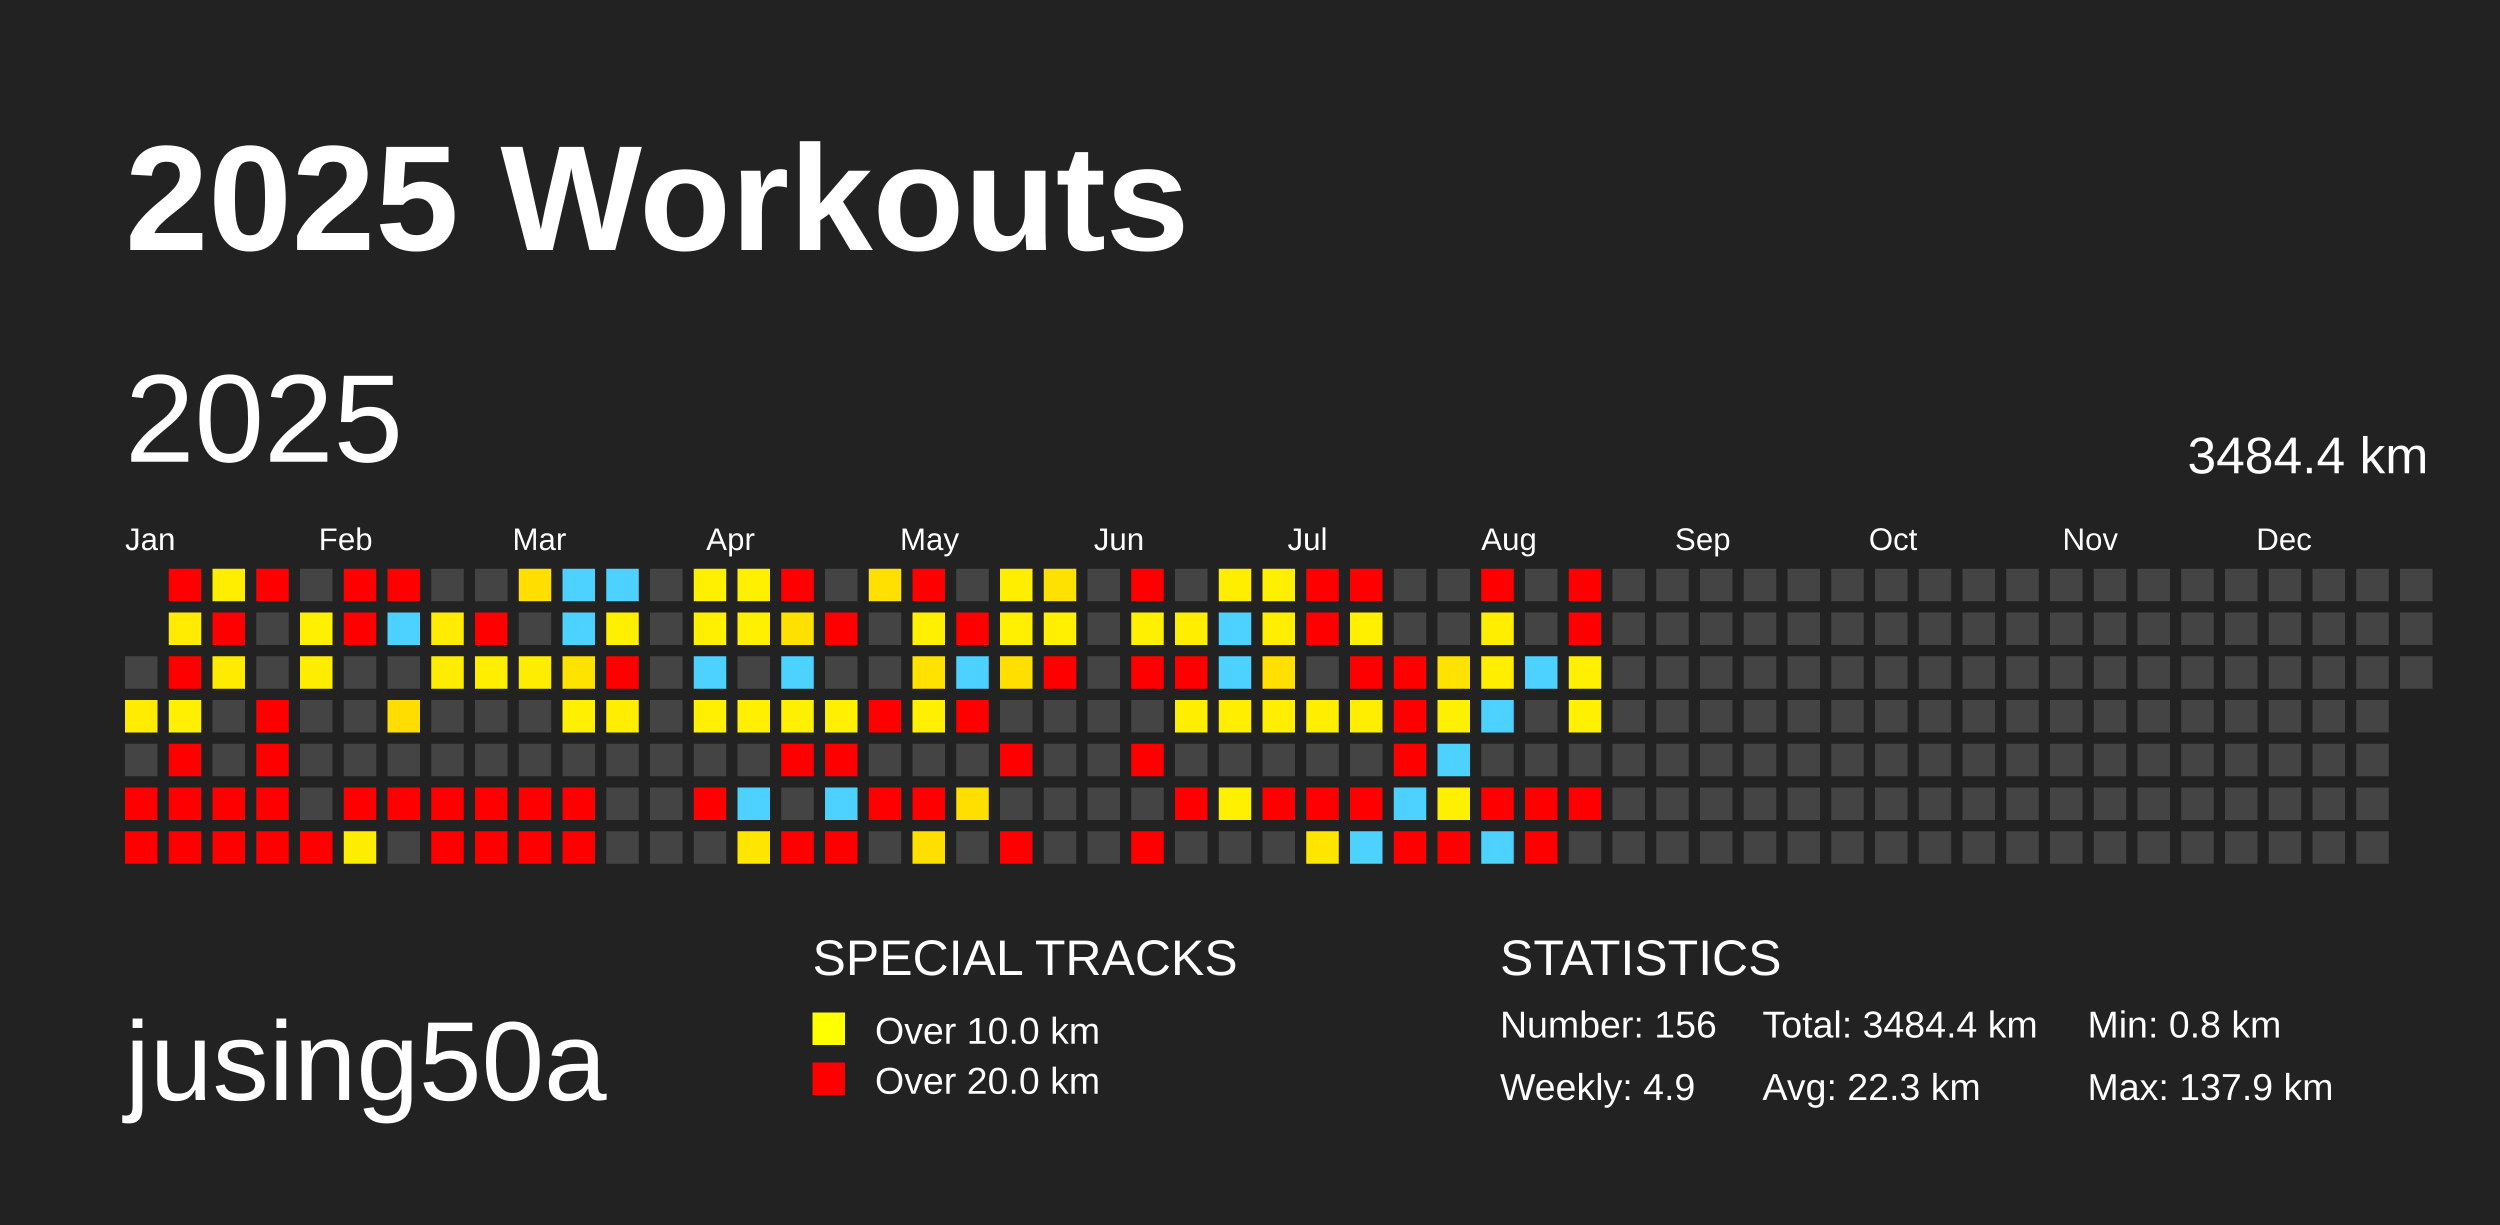
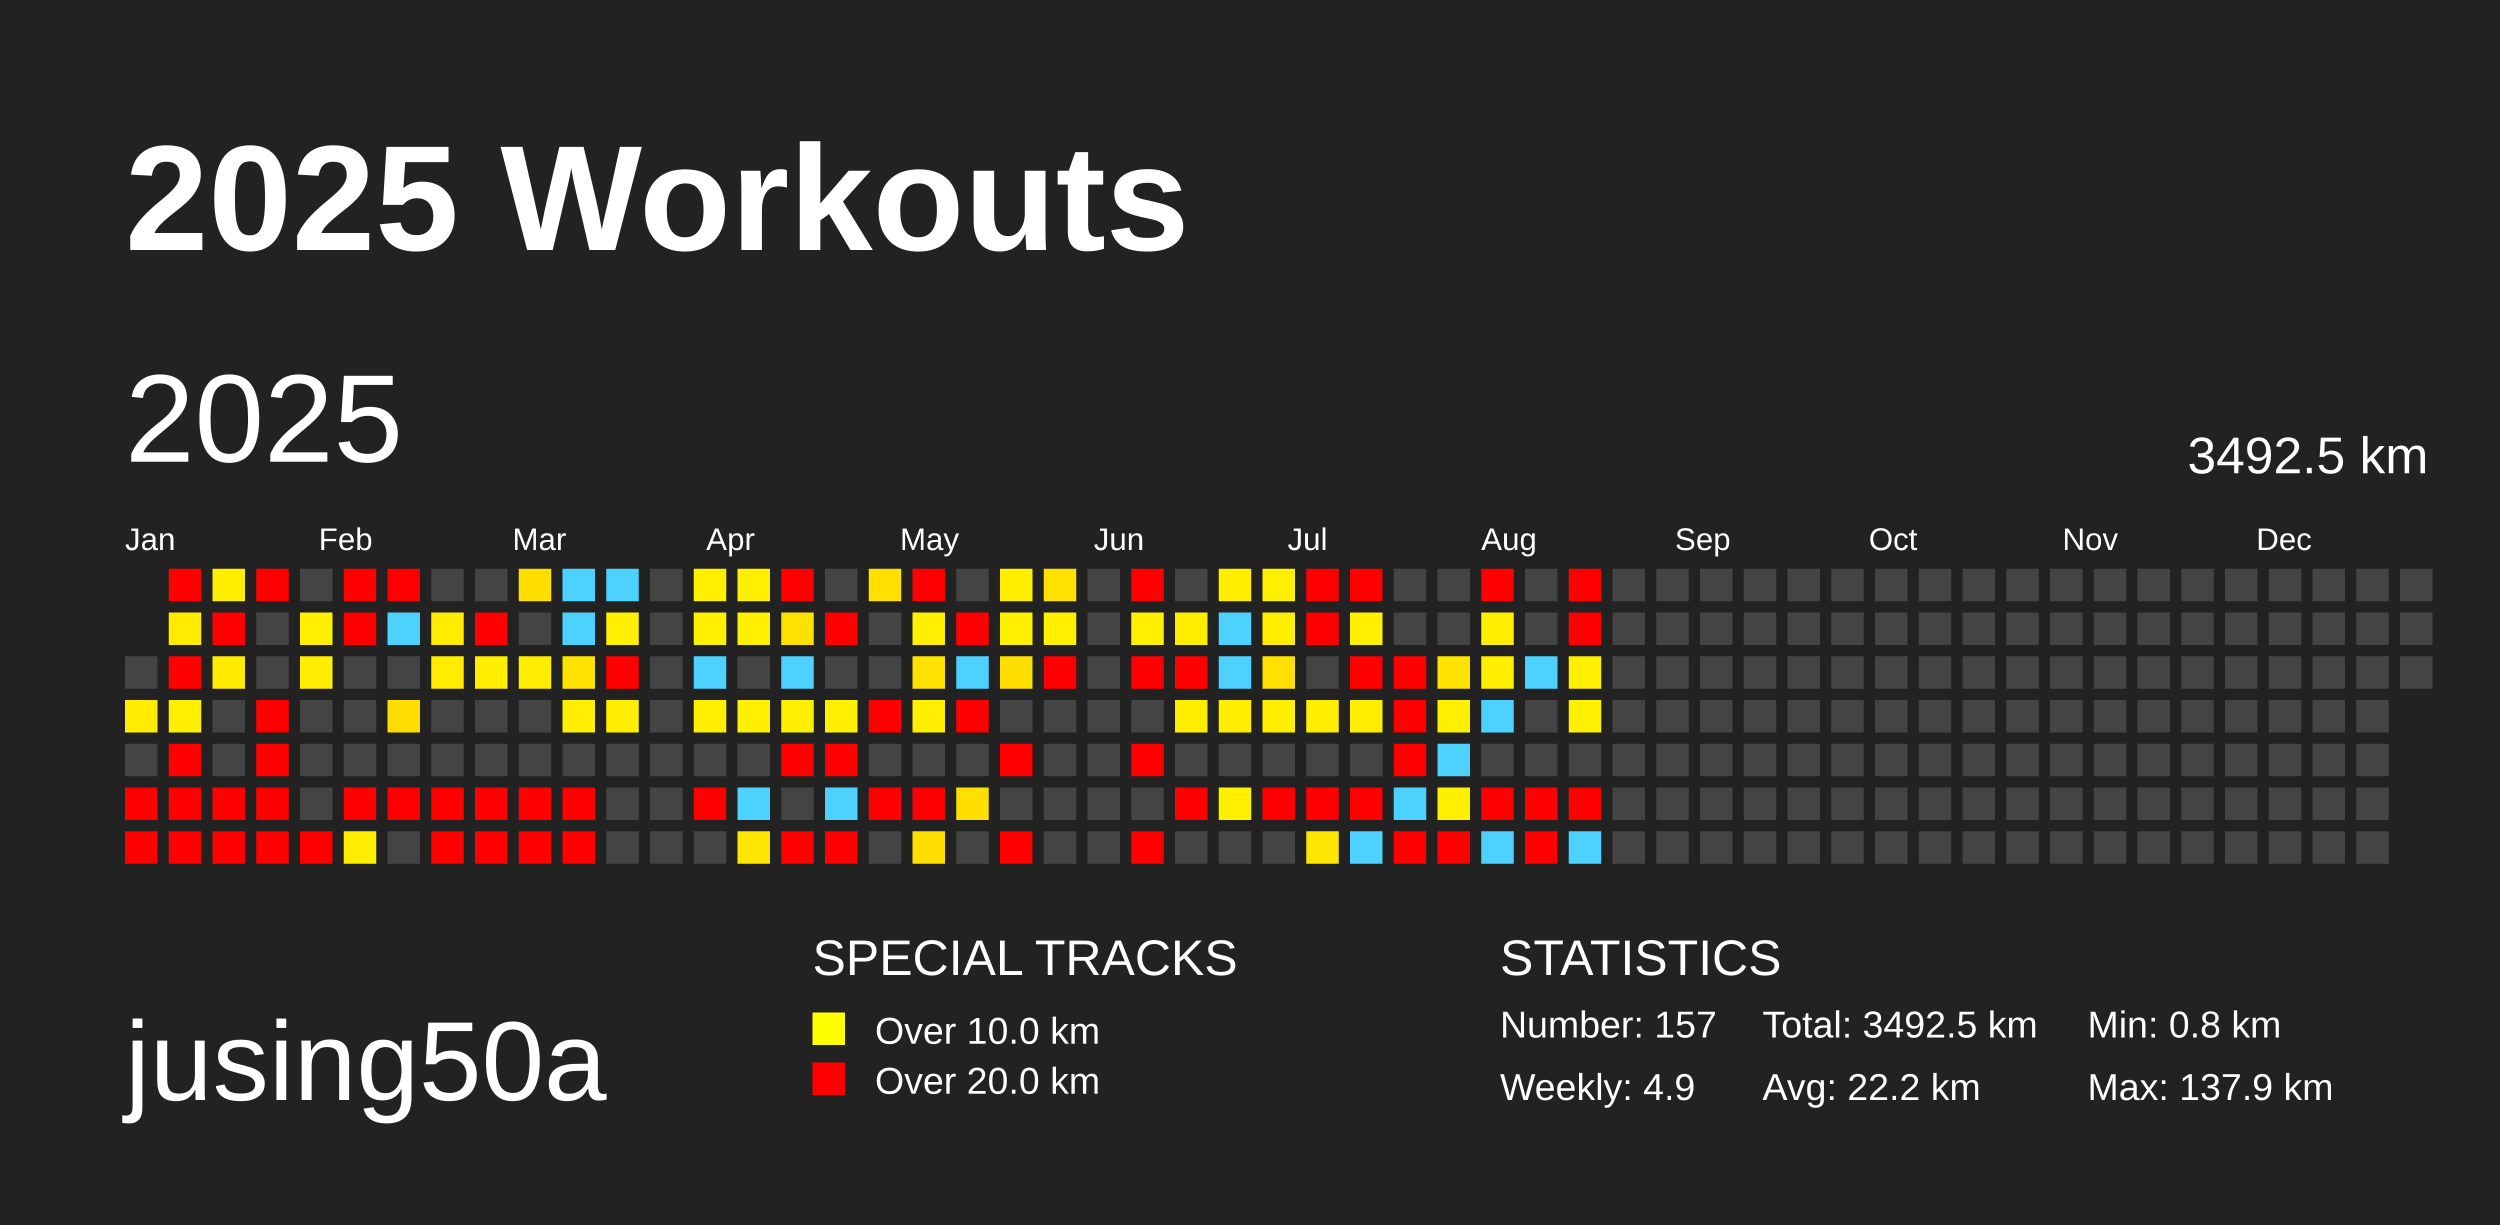
<svg xmlns="http://www.w3.org/2000/svg" baseProfile="full" height="98mm" version="1.1" viewBox="0,0,200,98" width="200mm">
  <defs />
  <rect fill="#222222" height="98" width="200" x="0" y="0" />
  <text fill="#FFFFFF" style="font-size:12px; font-family:Arial; font-weight:bold;" x="10" y="20">2025 Workouts</text>
  <text fill="#FFFFFF" style="font-size:9px; font-family:Arial" x="10" y="88">jusing50a</text>
  <text fill="#FFFFFF" style="font-size:4px; font-family:Arial" x="65" y="78">SPECIAL TRACKS</text>
  <rect fill="yellow" height="2.6" width="2.6" x="65" y="81" />
  <text fill="#FFFFFF" style="font-size:3px; font-family:Arial" x="70" y="83.5">Over 10.0 km</text>
  <rect fill="red" height="2.6" width="2.6" x="65" y="85" />
  <text fill="#FFFFFF" style="font-size:3px; font-family:Arial" x="70" y="87.5">Over 20.0 km</text>
  <text fill="#FFFFFF" style="font-size:4px; font-family:Arial" x="120" y="78">STATISTICS</text>
-   <text fill="#FFFFFF" style="font-size:3px; font-family:Arial" x="120" y="83">Number: 156</text>
+   <text fill="#FFFFFF" style="font-size:3px; font-family:Arial" x="120" y="83">Number: 157</text>
  <text fill="#FFFFFF" style="font-size:3px; font-family:Arial" x="120" y="88">Weekly: 4.9</text>
-   <text fill="#FFFFFF" style="font-size:3px; font-family:Arial" x="141" y="83">Total: 3484.4 km</text>
-   <text fill="#FFFFFF" style="font-size:3px; font-family:Arial" x="141" y="88">Avg: 22.3 km</text>
+   <text fill="#FFFFFF" style="font-size:3px; font-family:Arial" x="141" y="83">Total: 3492.5 km</text>
+   <text fill="#FFFFFF" style="font-size:3px; font-family:Arial" x="141" y="88">Avg: 22.2 km</text>
  <text fill="#FFFFFF" style="font-size:3px; font-family:Arial" x="167" y="83">Min: 0.8 km</text>
  <text fill="#FFFFFF" style="font-size:3px; font-family:Arial" x="167" y="88">Max: 137.9 km</text>
  <text dominant-baseline="hanging" fill="#FFFFFF" style="font-size:10.0px; font-family:Arial;" x="10" y="30">2025</text>
-   <text dominant-baseline="hanging" fill="#FFFFFF" style="font-size:4.125px; font-family:Arial;" x="175" y="35">3484.4 km</text>
+   <text dominant-baseline="hanging" fill="#FFFFFF" style="font-size:4.125px; font-family:Arial;" x="175" y="35">3492.5 km</text>
  <text fill="#FFFFFF" style="font-size:2.5px; font-family:Arial" x="10.0" y="44">Jan</text>
  <text fill="#FFFFFF" style="font-size:2.5px; font-family:Arial" x="25.5" y="44">Feb</text>
  <text fill="#FFFFFF" style="font-size:2.5px; font-family:Arial" x="41.0" y="44">Mar</text>
  <text fill="#FFFFFF" style="font-size:2.5px; font-family:Arial" x="56.5" y="44">Apr</text>
  <text fill="#FFFFFF" style="font-size:2.5px; font-family:Arial" x="72.0" y="44">May</text>
  <text fill="#FFFFFF" style="font-size:2.5px; font-family:Arial" x="87.5" y="44">Jun</text>
  <text fill="#FFFFFF" style="font-size:2.5px; font-family:Arial" x="103.0" y="44">Jul</text>
  <text fill="#FFFFFF" style="font-size:2.5px; font-family:Arial" x="118.5" y="44">Aug</text>
  <text fill="#FFFFFF" style="font-size:2.5px; font-family:Arial" x="134.0" y="44">Sep</text>
  <text fill="#FFFFFF" style="font-size:2.5px; font-family:Arial" x="149.5" y="44">Oct</text>
  <text fill="#FFFFFF" style="font-size:2.5px; font-family:Arial" x="165.0" y="44">Nov</text>
  <text fill="#FFFFFF" style="font-size:2.5px; font-family:Arial" x="180.5" y="44">Dec</text>
  <rect fill="#444444" height="2.6" width="2.6" x="10.0" y="52.5" />
  <rect fill="#ffec00" height="2.6" width="2.6" x="10.0" y="56.0" />
  <rect fill="#444444" height="2.6" width="2.6" x="10.0" y="59.5" />
  <rect fill="red" height="2.6" width="2.6" x="10.0" y="63.0" />
  <rect fill="red" height="2.6" width="2.6" x="10.0" y="66.5" />
  <rect fill="red" height="2.6" width="2.6" x="13.5" y="45.5" />
  <rect fill="#ffec00" height="2.6" width="2.6" x="13.5" y="49.0" />
  <rect fill="red" height="2.6" width="2.6" x="13.5" y="52.5" />
  <rect fill="#ffef00" height="2.6" width="2.6" x="13.5" y="56.0" />
  <rect fill="red" height="2.6" width="2.6" x="13.5" y="59.5" />
  <rect fill="red" height="2.6" width="2.6" x="13.5" y="63.0" />
  <rect fill="red" height="2.6" width="2.6" x="13.5" y="66.5" />
  <rect fill="#ffee00" height="2.6" width="2.6" x="17.0" y="45.5" />
  <rect fill="red" height="2.6" width="2.6" x="17.0" y="49.0" />
  <rect fill="#ffeb00" height="2.6" width="2.6" x="17.0" y="52.5" />
  <rect fill="#444444" height="2.6" width="2.6" x="17.0" y="56.0" />
  <rect fill="#444444" height="2.6" width="2.6" x="17.0" y="59.5" />
  <rect fill="red" height="2.6" width="2.6" x="17.0" y="63.0" />
  <rect fill="red" height="2.6" width="2.6" x="17.0" y="66.5" />
  <rect fill="red" height="2.6" width="2.6" x="20.5" y="45.5" />
  <rect fill="#444444" height="2.6" width="2.6" x="20.5" y="49.0" />
  <rect fill="#444444" height="2.6" width="2.6" x="20.5" y="52.5" />
  <rect fill="red" height="2.6" width="2.6" x="20.5" y="56.0" />
  <rect fill="red" height="2.6" width="2.6" x="20.5" y="59.5" />
  <rect fill="red" height="2.6" width="2.6" x="20.5" y="63.0" />
  <rect fill="red" height="2.6" width="2.6" x="20.5" y="66.5" />
  <rect fill="#444444" height="2.6" width="2.6" x="24.0" y="45.5" />
  <rect fill="#ffef00" height="2.6" width="2.6" x="24.0" y="49.0" />
  <rect fill="#ffed00" height="2.6" width="2.6" x="24.0" y="52.5" />
  <rect fill="#444444" height="2.6" width="2.6" x="24.0" y="56.0" />
  <rect fill="#444444" height="2.6" width="2.6" x="24.0" y="59.5" />
  <rect fill="#444444" height="2.6" width="2.6" x="24.0" y="63.0" />
  <rect fill="red" height="2.6" width="2.6" x="24.0" y="66.5" />
  <rect fill="red" height="2.6" width="2.6" x="27.5" y="45.5" />
  <rect fill="red" height="2.6" width="2.6" x="27.5" y="49.0" />
  <rect fill="#444444" height="2.6" width="2.6" x="27.5" y="52.5" />
  <rect fill="#444444" height="2.6" width="2.6" x="27.5" y="56.0" />
  <rect fill="#444444" height="2.6" width="2.6" x="27.5" y="59.5" />
  <rect fill="red" height="2.6" width="2.6" x="27.5" y="63.0" />
  <rect fill="#ffed00" height="2.6" width="2.6" x="27.5" y="66.5" />
  <rect fill="red" height="2.6" width="2.6" x="31.0" y="45.5" />
  <rect fill="#4dd2ff" height="2.6" width="2.6" x="31.0" y="49.0" />
  <rect fill="#444444" height="2.6" width="2.6" x="31.0" y="52.5" />
  <rect fill="#ffdd00" height="2.6" width="2.6" x="31.0" y="56.0" />
  <rect fill="#444444" height="2.6" width="2.6" x="31.0" y="59.5" />
  <rect fill="red" height="2.6" width="2.6" x="31.0" y="63.0" />
  <rect fill="#444444" height="2.6" width="2.6" x="31.0" y="66.5" />
  <rect fill="#444444" height="2.6" width="2.6" x="34.5" y="45.5" />
  <rect fill="#ffec00" height="2.6" width="2.6" x="34.5" y="49.0" />
  <rect fill="#ffec00" height="2.6" width="2.6" x="34.5" y="52.5" />
  <rect fill="#444444" height="2.6" width="2.6" x="34.5" y="56.0" />
  <rect fill="#444444" height="2.6" width="2.6" x="34.5" y="59.5" />
  <rect fill="red" height="2.6" width="2.6" x="34.5" y="63.0" />
  <rect fill="red" height="2.6" width="2.6" x="34.5" y="66.5" />
  <rect fill="#444444" height="2.6" width="2.6" x="38.0" y="45.5" />
  <rect fill="red" height="2.6" width="2.6" x="38.0" y="49.0" />
  <rect fill="#ffee00" height="2.6" width="2.6" x="38.0" y="52.5" />
  <rect fill="#444444" height="2.6" width="2.6" x="38.0" y="56.0" />
  <rect fill="#444444" height="2.6" width="2.6" x="38.0" y="59.5" />
  <rect fill="red" height="2.6" width="2.6" x="38.0" y="63.0" />
  <rect fill="red" height="2.6" width="2.6" x="38.0" y="66.5" />
  <rect fill="#ffde00" height="2.6" width="2.6" x="41.5" y="45.5" />
  <rect fill="#444444" height="2.6" width="2.6" x="41.5" y="49.0" />
  <rect fill="#ffed00" height="2.6" width="2.6" x="41.5" y="52.5" />
  <rect fill="#444444" height="2.6" width="2.6" x="41.5" y="56.0" />
  <rect fill="#444444" height="2.6" width="2.6" x="41.5" y="59.5" />
  <rect fill="red" height="2.6" width="2.6" x="41.5" y="63.0" />
  <rect fill="red" height="2.6" width="2.6" x="41.5" y="66.5" />
  <rect fill="#4dd2ff" height="2.6" width="2.6" x="45.0" y="45.5" />
  <rect fill="#4dd2ff" height="2.6" width="2.6" x="45.0" y="49.0" />
  <rect fill="#ffe300" height="2.6" width="2.6" x="45.0" y="52.5" />
  <rect fill="#ffef00" height="2.6" width="2.6" x="45.0" y="56.0" />
  <rect fill="#444444" height="2.6" width="2.6" x="45.0" y="59.5" />
  <rect fill="red" height="2.6" width="2.6" x="45.0" y="63.0" />
  <rect fill="red" height="2.6" width="2.6" x="45.0" y="66.5" />
  <rect fill="#4dd2ff" height="2.6" width="2.6" x="48.5" y="45.5" />
  <rect fill="#ffef00" height="2.6" width="2.6" x="48.5" y="49.0" />
  <rect fill="red" height="2.6" width="2.6" x="48.5" y="52.5" />
  <rect fill="#ffee00" height="2.6" width="2.6" x="48.5" y="56.0" />
  <rect fill="#444444" height="2.6" width="2.6" x="48.5" y="59.5" />
  <rect fill="#444444" height="2.6" width="2.6" x="48.5" y="63.0" />
  <rect fill="#444444" height="2.6" width="2.6" x="48.5" y="66.5" />
  <rect fill="#444444" height="2.6" width="2.6" x="52.0" y="45.5" />
  <rect fill="#444444" height="2.6" width="2.6" x="52.0" y="49.0" />
  <rect fill="#444444" height="2.6" width="2.6" x="52.0" y="52.5" />
  <rect fill="#444444" height="2.6" width="2.6" x="52.0" y="56.0" />
  <rect fill="#444444" height="2.6" width="2.6" x="52.0" y="59.5" />
  <rect fill="#444444" height="2.6" width="2.6" x="52.0" y="63.0" />
  <rect fill="#444444" height="2.6" width="2.6" x="52.0" y="66.5" />
  <rect fill="#ffef00" height="2.6" width="2.6" x="55.5" y="45.5" />
  <rect fill="#ffef00" height="2.6" width="2.6" x="55.5" y="49.0" />
  <rect fill="#4dd2ff" height="2.6" width="2.6" x="55.5" y="52.5" />
  <rect fill="#ffef00" height="2.6" width="2.6" x="55.5" y="56.0" />
  <rect fill="#444444" height="2.6" width="2.6" x="55.5" y="59.5" />
  <rect fill="red" height="2.6" width="2.6" x="55.5" y="63.0" />
  <rect fill="#444444" height="2.6" width="2.6" x="55.5" y="66.5" />
  <rect fill="#ffef00" height="2.6" width="2.6" x="59.0" y="45.5" />
  <rect fill="#ffef00" height="2.6" width="2.6" x="59.0" y="49.0" />
  <rect fill="#444444" height="2.6" width="2.6" x="59.0" y="52.5" />
  <rect fill="#ffef00" height="2.6" width="2.6" x="59.0" y="56.0" />
  <rect fill="#444444" height="2.6" width="2.6" x="59.0" y="59.5" />
  <rect fill="#4dd2ff" height="2.6" width="2.6" x="59.0" y="63.0" />
  <rect fill="#ffe600" height="2.6" width="2.6" x="59.0" y="66.5" />
  <rect fill="red" height="2.6" width="2.6" x="62.5" y="45.5" />
  <rect fill="#ffe100" height="2.6" width="2.6" x="62.5" y="49.0" />
  <rect fill="#4dd2ff" height="2.6" width="2.6" x="62.5" y="52.5" />
  <rect fill="#ffef00" height="2.6" width="2.6" x="62.5" y="56.0" />
  <rect fill="red" height="2.6" width="2.6" x="62.5" y="59.5" />
  <rect fill="#444444" height="2.6" width="2.6" x="62.5" y="63.0" />
  <rect fill="red" height="2.6" width="2.6" x="62.5" y="66.5" />
  <rect fill="#444444" height="2.6" width="2.6" x="66.0" y="45.5" />
  <rect fill="red" height="2.6" width="2.6" x="66.0" y="49.0" />
  <rect fill="#444444" height="2.6" width="2.6" x="66.0" y="52.5" />
  <rect fill="#ffef00" height="2.6" width="2.6" x="66.0" y="56.0" />
  <rect fill="red" height="2.6" width="2.6" x="66.0" y="59.5" />
  <rect fill="#4dd2ff" height="2.6" width="2.6" x="66.0" y="63.0" />
  <rect fill="red" height="2.6" width="2.6" x="66.0" y="66.5" />
  <rect fill="#ffe000" height="2.6" width="2.6" x="69.5" y="45.5" />
  <rect fill="#444444" height="2.6" width="2.6" x="69.5" y="49.0" />
  <rect fill="#444444" height="2.6" width="2.6" x="69.5" y="52.5" />
  <rect fill="red" height="2.6" width="2.6" x="69.5" y="56.0" />
  <rect fill="#444444" height="2.6" width="2.6" x="69.5" y="59.5" />
  <rect fill="red" height="2.6" width="2.6" x="69.5" y="63.0" />
  <rect fill="#444444" height="2.6" width="2.6" x="69.5" y="66.5" />
  <rect fill="red" height="2.6" width="2.6" x="73.0" y="45.5" />
  <rect fill="#ffef00" height="2.6" width="2.6" x="73.0" y="49.0" />
  <rect fill="#ffe200" height="2.6" width="2.6" x="73.0" y="52.5" />
  <rect fill="#ffef00" height="2.6" width="2.6" x="73.0" y="56.0" />
  <rect fill="#444444" height="2.6" width="2.6" x="73.0" y="59.5" />
  <rect fill="red" height="2.6" width="2.6" x="73.0" y="63.0" />
  <rect fill="#ffdf00" height="2.6" width="2.6" x="73.0" y="66.5" />
  <rect fill="#444444" height="2.6" width="2.6" x="76.5" y="45.5" />
  <rect fill="red" height="2.6" width="2.6" x="76.5" y="49.0" />
  <rect fill="#4dd2ff" height="2.6" width="2.6" x="76.5" y="52.5" />
  <rect fill="red" height="2.6" width="2.6" x="76.5" y="56.0" />
  <rect fill="#444444" height="2.6" width="2.6" x="76.5" y="59.5" />
  <rect fill="#ffdf00" height="2.6" width="2.6" x="76.5" y="63.0" />
  <rect fill="#444444" height="2.6" width="2.6" x="76.5" y="66.5" />
  <rect fill="#ffee00" height="2.6" width="2.6" x="80.0" y="45.5" />
  <rect fill="#ffef00" height="2.6" width="2.6" x="80.0" y="49.0" />
  <rect fill="#ffdf00" height="2.6" width="2.6" x="80.0" y="52.5" />
  <rect fill="#444444" height="2.6" width="2.6" x="80.0" y="56.0" />
  <rect fill="red" height="2.6" width="2.6" x="80.0" y="59.5" />
  <rect fill="#444444" height="2.6" width="2.6" x="80.0" y="63.0" />
  <rect fill="red" height="2.6" width="2.6" x="80.0" y="66.5" />
  <rect fill="#ffe100" height="2.6" width="2.6" x="83.5" y="45.5" />
  <rect fill="#fff000" height="2.6" width="2.6" x="83.5" y="49.0" />
  <rect fill="red" height="2.6" width="2.6" x="83.5" y="52.5" />
  <rect fill="#444444" height="2.6" width="2.6" x="83.5" y="56.0" />
  <rect fill="#444444" height="2.6" width="2.6" x="83.5" y="59.5" />
  <rect fill="#444444" height="2.6" width="2.6" x="83.5" y="63.0" />
  <rect fill="#444444" height="2.6" width="2.6" x="83.5" y="66.5" />
  <rect fill="#444444" height="2.6" width="2.6" x="87.0" y="45.5" />
  <rect fill="#444444" height="2.6" width="2.6" x="87.0" y="49.0" />
  <rect fill="#444444" height="2.6" width="2.6" x="87.0" y="52.5" />
  <rect fill="#444444" height="2.6" width="2.6" x="87.0" y="56.0" />
  <rect fill="#444444" height="2.6" width="2.6" x="87.0" y="59.5" />
  <rect fill="#444444" height="2.6" width="2.6" x="87.0" y="63.0" />
  <rect fill="#444444" height="2.6" width="2.6" x="87.0" y="66.5" />
  <rect fill="red" height="2.6" width="2.6" x="90.5" y="45.5" />
  <rect fill="#ffef00" height="2.6" width="2.6" x="90.5" y="49.0" />
  <rect fill="red" height="2.6" width="2.6" x="90.5" y="52.5" />
  <rect fill="#444444" height="2.6" width="2.6" x="90.5" y="56.0" />
  <rect fill="red" height="2.6" width="2.6" x="90.5" y="59.5" />
  <rect fill="#444444" height="2.6" width="2.6" x="90.5" y="63.0" />
  <rect fill="red" height="2.6" width="2.6" x="90.5" y="66.5" />
  <rect fill="#444444" height="2.6" width="2.6" x="94.0" y="45.5" />
  <rect fill="#ffee00" height="2.6" width="2.6" x="94.0" y="49.0" />
  <rect fill="red" height="2.6" width="2.6" x="94.0" y="52.5" />
  <rect fill="#ffee00" height="2.6" width="2.6" x="94.0" y="56.0" />
  <rect fill="#444444" height="2.6" width="2.6" x="94.0" y="59.5" />
  <rect fill="red" height="2.6" width="2.6" x="94.0" y="63.0" />
  <rect fill="#444444" height="2.6" width="2.6" x="94.0" y="66.5" />
  <rect fill="#ffee00" height="2.6" width="2.6" x="97.5" y="45.5" />
  <rect fill="#4dd2ff" height="2.6" width="2.6" x="97.5" y="49.0" />
  <rect fill="#4dd2ff" height="2.6" width="2.6" x="97.5" y="52.5" />
  <rect fill="#ffee00" height="2.6" width="2.6" x="97.5" y="56.0" />
  <rect fill="#444444" height="2.6" width="2.6" x="97.5" y="59.5" />
  <rect fill="#fff000" height="2.6" width="2.6" x="97.5" y="63.0" />
  <rect fill="#444444" height="2.6" width="2.6" x="97.5" y="66.5" />
  <rect fill="#ffef00" height="2.6" width="2.6" x="101.0" y="45.5" />
  <rect fill="#ffee00" height="2.6" width="2.6" x="101.0" y="49.0" />
  <rect fill="#ffe000" height="2.6" width="2.6" x="101.0" y="52.5" />
  <rect fill="#ffee00" height="2.6" width="2.6" x="101.0" y="56.0" />
  <rect fill="#444444" height="2.6" width="2.6" x="101.0" y="59.5" />
  <rect fill="red" height="2.6" width="2.6" x="101.0" y="63.0" />
  <rect fill="#444444" height="2.6" width="2.6" x="101.0" y="66.5" />
  <rect fill="red" height="2.6" width="2.6" x="104.5" y="45.5" />
  <rect fill="red" height="2.6" width="2.6" x="104.5" y="49.0" />
  <rect fill="#444444" height="2.6" width="2.6" x="104.5" y="52.5" />
  <rect fill="#ffee00" height="2.6" width="2.6" x="104.5" y="56.0" />
  <rect fill="#444444" height="2.6" width="2.6" x="104.5" y="59.5" />
  <rect fill="red" height="2.6" width="2.6" x="104.5" y="63.0" />
  <rect fill="#ffe600" height="2.6" width="2.6" x="104.5" y="66.5" />
  <rect fill="red" height="2.6" width="2.6" x="108.0" y="45.5" />
  <rect fill="#fff000" height="2.6" width="2.6" x="108.0" y="49.0" />
  <rect fill="red" height="2.6" width="2.6" x="108.0" y="52.5" />
  <rect fill="#ffee00" height="2.6" width="2.6" x="108.0" y="56.0" />
  <rect fill="#444444" height="2.6" width="2.6" x="108.0" y="59.5" />
  <rect fill="red" height="2.6" width="2.6" x="108.0" y="63.0" />
  <rect fill="#4dd2ff" height="2.6" width="2.6" x="108.0" y="66.5" />
  <rect fill="#444444" height="2.6" width="2.6" x="111.5" y="45.5" />
  <rect fill="#444444" height="2.6" width="2.6" x="111.5" y="49.0" />
  <rect fill="red" height="2.6" width="2.6" x="111.5" y="52.5" />
  <rect fill="red" height="2.6" width="2.6" x="111.5" y="56.0" />
  <rect fill="red" height="2.6" width="2.6" x="111.5" y="59.5" />
  <rect fill="#4dd2ff" height="2.6" width="2.6" x="111.5" y="63.0" />
  <rect fill="red" height="2.6" width="2.6" x="111.5" y="66.5" />
  <rect fill="#444444" height="2.6" width="2.6" x="115.0" y="45.5" />
  <rect fill="#444444" height="2.6" width="2.6" x="115.0" y="49.0" />
  <rect fill="#ffe200" height="2.6" width="2.6" x="115.0" y="52.5" />
  <rect fill="#ffef00" height="2.6" width="2.6" x="115.0" y="56.0" />
  <rect fill="#4dd2ff" height="2.6" width="2.6" x="115.0" y="59.5" />
  <rect fill="#ffef00" height="2.6" width="2.6" x="115.0" y="63.0" />
  <rect fill="red" height="2.6" width="2.6" x="115.0" y="66.5" />
  <rect fill="red" height="2.6" width="2.6" x="118.5" y="45.5" />
  <rect fill="#ffee00" height="2.6" width="2.6" x="118.5" y="49.0" />
  <rect fill="#ffee00" height="2.6" width="2.6" x="118.5" y="52.5" />
  <rect fill="#4dd2ff" height="2.6" width="2.6" x="118.5" y="56.0" />
  <rect fill="#444444" height="2.6" width="2.6" x="118.5" y="59.5" />
  <rect fill="red" height="2.6" width="2.6" x="118.5" y="63.0" />
  <rect fill="#4dd2ff" height="2.6" width="2.6" x="118.5" y="66.5" />
  <rect fill="#444444" height="2.6" width="2.6" x="122.0" y="45.5" />
  <rect fill="#444444" height="2.6" width="2.6" x="122.0" y="49.0" />
  <rect fill="#4dd2ff" height="2.6" width="2.6" x="122.0" y="52.5" />
  <rect fill="#444444" height="2.6" width="2.6" x="122.0" y="56.0" />
  <rect fill="#444444" height="2.6" width="2.6" x="122.0" y="59.5" />
  <rect fill="red" height="2.6" width="2.6" x="122.0" y="63.0" />
  <rect fill="red" height="2.6" width="2.6" x="122.0" y="66.5" />
  <rect fill="red" height="2.6" width="2.6" x="125.5" y="45.5" />
  <rect fill="red" height="2.6" width="2.6" x="125.5" y="49.0" />
  <rect fill="#ffef00" height="2.6" width="2.6" x="125.5" y="52.5" />
  <rect fill="#fff000" height="2.6" width="2.6" x="125.5" y="56.0" />
  <rect fill="#444444" height="2.6" width="2.6" x="125.5" y="59.5" />
  <rect fill="red" height="2.6" width="2.6" x="125.5" y="63.0" />
-   <rect fill="#444444" height="2.6" width="2.6" x="125.5" y="66.5" />
+   <rect fill="#4dd2ff" height="2.6" width="2.6" x="125.5" y="66.5" />
  <rect fill="#444444" height="2.6" width="2.6" x="129.0" y="45.5" />
  <rect fill="#444444" height="2.6" width="2.6" x="129.0" y="49.0" />
  <rect fill="#444444" height="2.6" width="2.6" x="129.0" y="52.5" />
  <rect fill="#444444" height="2.6" width="2.6" x="129.0" y="56.0" />
  <rect fill="#444444" height="2.6" width="2.6" x="129.0" y="59.5" />
  <rect fill="#444444" height="2.6" width="2.6" x="129.0" y="63.0" />
  <rect fill="#444444" height="2.6" width="2.6" x="129.0" y="66.5" />
  <rect fill="#444444" height="2.6" width="2.6" x="132.5" y="45.5" />
  <rect fill="#444444" height="2.6" width="2.6" x="132.5" y="49.0" />
  <rect fill="#444444" height="2.6" width="2.6" x="132.5" y="52.5" />
  <rect fill="#444444" height="2.6" width="2.6" x="132.5" y="56.0" />
  <rect fill="#444444" height="2.6" width="2.6" x="132.5" y="59.5" />
  <rect fill="#444444" height="2.6" width="2.6" x="132.5" y="63.0" />
  <rect fill="#444444" height="2.6" width="2.6" x="132.5" y="66.5" />
  <rect fill="#444444" height="2.6" width="2.6" x="136.0" y="45.5" />
  <rect fill="#444444" height="2.6" width="2.6" x="136.0" y="49.0" />
  <rect fill="#444444" height="2.6" width="2.6" x="136.0" y="52.5" />
  <rect fill="#444444" height="2.6" width="2.6" x="136.0" y="56.0" />
  <rect fill="#444444" height="2.6" width="2.6" x="136.0" y="59.5" />
  <rect fill="#444444" height="2.6" width="2.6" x="136.0" y="63.0" />
  <rect fill="#444444" height="2.6" width="2.6" x="136.0" y="66.5" />
  <rect fill="#444444" height="2.6" width="2.6" x="139.5" y="45.5" />
  <rect fill="#444444" height="2.6" width="2.6" x="139.5" y="49.0" />
  <rect fill="#444444" height="2.6" width="2.6" x="139.5" y="52.5" />
  <rect fill="#444444" height="2.6" width="2.6" x="139.5" y="56.0" />
  <rect fill="#444444" height="2.6" width="2.6" x="139.5" y="59.5" />
  <rect fill="#444444" height="2.6" width="2.6" x="139.5" y="63.0" />
  <rect fill="#444444" height="2.6" width="2.6" x="139.5" y="66.5" />
  <rect fill="#444444" height="2.6" width="2.6" x="143.0" y="45.5" />
  <rect fill="#444444" height="2.6" width="2.6" x="143.0" y="49.0" />
  <rect fill="#444444" height="2.6" width="2.6" x="143.0" y="52.5" />
  <rect fill="#444444" height="2.6" width="2.6" x="143.0" y="56.0" />
  <rect fill="#444444" height="2.6" width="2.6" x="143.0" y="59.5" />
  <rect fill="#444444" height="2.6" width="2.6" x="143.0" y="63.0" />
  <rect fill="#444444" height="2.6" width="2.6" x="143.0" y="66.5" />
  <rect fill="#444444" height="2.6" width="2.6" x="146.5" y="45.5" />
  <rect fill="#444444" height="2.6" width="2.6" x="146.5" y="49.0" />
  <rect fill="#444444" height="2.6" width="2.6" x="146.5" y="52.5" />
  <rect fill="#444444" height="2.6" width="2.6" x="146.5" y="56.0" />
  <rect fill="#444444" height="2.6" width="2.6" x="146.5" y="59.5" />
  <rect fill="#444444" height="2.6" width="2.6" x="146.5" y="63.0" />
  <rect fill="#444444" height="2.6" width="2.6" x="146.5" y="66.5" />
  <rect fill="#444444" height="2.6" width="2.6" x="150.0" y="45.5" />
  <rect fill="#444444" height="2.6" width="2.6" x="150.0" y="49.0" />
  <rect fill="#444444" height="2.6" width="2.6" x="150.0" y="52.5" />
  <rect fill="#444444" height="2.6" width="2.6" x="150.0" y="56.0" />
  <rect fill="#444444" height="2.6" width="2.6" x="150.0" y="59.5" />
  <rect fill="#444444" height="2.6" width="2.6" x="150.0" y="63.0" />
  <rect fill="#444444" height="2.6" width="2.6" x="150.0" y="66.5" />
  <rect fill="#444444" height="2.6" width="2.6" x="153.5" y="45.5" />
  <rect fill="#444444" height="2.6" width="2.6" x="153.5" y="49.0" />
  <rect fill="#444444" height="2.6" width="2.6" x="153.5" y="52.5" />
  <rect fill="#444444" height="2.6" width="2.6" x="153.5" y="56.0" />
  <rect fill="#444444" height="2.6" width="2.6" x="153.5" y="59.5" />
  <rect fill="#444444" height="2.6" width="2.6" x="153.5" y="63.0" />
  <rect fill="#444444" height="2.6" width="2.6" x="153.5" y="66.5" />
  <rect fill="#444444" height="2.6" width="2.6" x="157.0" y="45.5" />
  <rect fill="#444444" height="2.6" width="2.6" x="157.0" y="49.0" />
  <rect fill="#444444" height="2.6" width="2.6" x="157.0" y="52.5" />
  <rect fill="#444444" height="2.6" width="2.6" x="157.0" y="56.0" />
  <rect fill="#444444" height="2.6" width="2.6" x="157.0" y="59.5" />
  <rect fill="#444444" height="2.6" width="2.6" x="157.0" y="63.0" />
  <rect fill="#444444" height="2.6" width="2.6" x="157.0" y="66.5" />
  <rect fill="#444444" height="2.6" width="2.6" x="160.5" y="45.5" />
  <rect fill="#444444" height="2.6" width="2.6" x="160.5" y="49.0" />
  <rect fill="#444444" height="2.6" width="2.6" x="160.5" y="52.5" />
  <rect fill="#444444" height="2.6" width="2.6" x="160.5" y="56.0" />
  <rect fill="#444444" height="2.6" width="2.6" x="160.5" y="59.5" />
  <rect fill="#444444" height="2.6" width="2.6" x="160.5" y="63.0" />
  <rect fill="#444444" height="2.6" width="2.6" x="160.5" y="66.5" />
  <rect fill="#444444" height="2.6" width="2.6" x="164.0" y="45.5" />
  <rect fill="#444444" height="2.6" width="2.6" x="164.0" y="49.0" />
  <rect fill="#444444" height="2.6" width="2.6" x="164.0" y="52.5" />
  <rect fill="#444444" height="2.6" width="2.6" x="164.0" y="56.0" />
  <rect fill="#444444" height="2.6" width="2.6" x="164.0" y="59.5" />
  <rect fill="#444444" height="2.6" width="2.6" x="164.0" y="63.0" />
  <rect fill="#444444" height="2.6" width="2.6" x="164.0" y="66.5" />
  <rect fill="#444444" height="2.6" width="2.6" x="167.5" y="45.5" />
  <rect fill="#444444" height="2.6" width="2.6" x="167.5" y="49.0" />
  <rect fill="#444444" height="2.6" width="2.6" x="167.5" y="52.5" />
  <rect fill="#444444" height="2.6" width="2.6" x="167.5" y="56.0" />
  <rect fill="#444444" height="2.6" width="2.6" x="167.5" y="59.5" />
  <rect fill="#444444" height="2.6" width="2.6" x="167.5" y="63.0" />
  <rect fill="#444444" height="2.6" width="2.6" x="167.5" y="66.5" />
  <rect fill="#444444" height="2.6" width="2.6" x="171.0" y="45.5" />
  <rect fill="#444444" height="2.6" width="2.6" x="171.0" y="49.0" />
  <rect fill="#444444" height="2.6" width="2.6" x="171.0" y="52.5" />
  <rect fill="#444444" height="2.6" width="2.6" x="171.0" y="56.0" />
  <rect fill="#444444" height="2.6" width="2.6" x="171.0" y="59.5" />
  <rect fill="#444444" height="2.6" width="2.6" x="171.0" y="63.0" />
  <rect fill="#444444" height="2.6" width="2.6" x="171.0" y="66.5" />
  <rect fill="#444444" height="2.6" width="2.6" x="174.5" y="45.5" />
  <rect fill="#444444" height="2.6" width="2.6" x="174.5" y="49.0" />
  <rect fill="#444444" height="2.6" width="2.6" x="174.5" y="52.5" />
  <rect fill="#444444" height="2.6" width="2.6" x="174.5" y="56.0" />
  <rect fill="#444444" height="2.6" width="2.6" x="174.5" y="59.5" />
  <rect fill="#444444" height="2.6" width="2.6" x="174.5" y="63.0" />
  <rect fill="#444444" height="2.6" width="2.6" x="174.5" y="66.5" />
  <rect fill="#444444" height="2.6" width="2.6" x="178.0" y="45.5" />
  <rect fill="#444444" height="2.6" width="2.6" x="178.0" y="49.0" />
  <rect fill="#444444" height="2.6" width="2.6" x="178.0" y="52.5" />
  <rect fill="#444444" height="2.6" width="2.6" x="178.0" y="56.0" />
  <rect fill="#444444" height="2.6" width="2.6" x="178.0" y="59.5" />
  <rect fill="#444444" height="2.6" width="2.6" x="178.0" y="63.0" />
  <rect fill="#444444" height="2.6" width="2.6" x="178.0" y="66.5" />
  <rect fill="#444444" height="2.6" width="2.6" x="181.5" y="45.5" />
  <rect fill="#444444" height="2.6" width="2.6" x="181.5" y="49.0" />
  <rect fill="#444444" height="2.6" width="2.6" x="181.5" y="52.5" />
  <rect fill="#444444" height="2.6" width="2.6" x="181.5" y="56.0" />
  <rect fill="#444444" height="2.6" width="2.6" x="181.5" y="59.5" />
  <rect fill="#444444" height="2.6" width="2.6" x="181.5" y="63.0" />
  <rect fill="#444444" height="2.6" width="2.6" x="181.5" y="66.5" />
  <rect fill="#444444" height="2.6" width="2.6" x="185.0" y="45.5" />
  <rect fill="#444444" height="2.6" width="2.6" x="185.0" y="49.0" />
  <rect fill="#444444" height="2.6" width="2.6" x="185.0" y="52.5" />
  <rect fill="#444444" height="2.6" width="2.6" x="185.0" y="56.0" />
  <rect fill="#444444" height="2.6" width="2.6" x="185.0" y="59.5" />
  <rect fill="#444444" height="2.6" width="2.6" x="185.0" y="63.0" />
  <rect fill="#444444" height="2.6" width="2.6" x="185.0" y="66.5" />
  <rect fill="#444444" height="2.6" width="2.6" x="188.5" y="45.5" />
  <rect fill="#444444" height="2.6" width="2.6" x="188.5" y="49.0" />
  <rect fill="#444444" height="2.6" width="2.6" x="188.5" y="52.5" />
  <rect fill="#444444" height="2.6" width="2.6" x="188.5" y="56.0" />
  <rect fill="#444444" height="2.6" width="2.6" x="188.5" y="59.5" />
  <rect fill="#444444" height="2.6" width="2.6" x="188.5" y="63.0" />
  <rect fill="#444444" height="2.6" width="2.6" x="188.5" y="66.5" />
  <rect fill="#444444" height="2.6" width="2.6" x="192.0" y="45.5" />
  <rect fill="#444444" height="2.6" width="2.6" x="192.0" y="49.0" />
  <rect fill="#444444" height="2.6" width="2.6" x="192.0" y="52.5" />
</svg>
